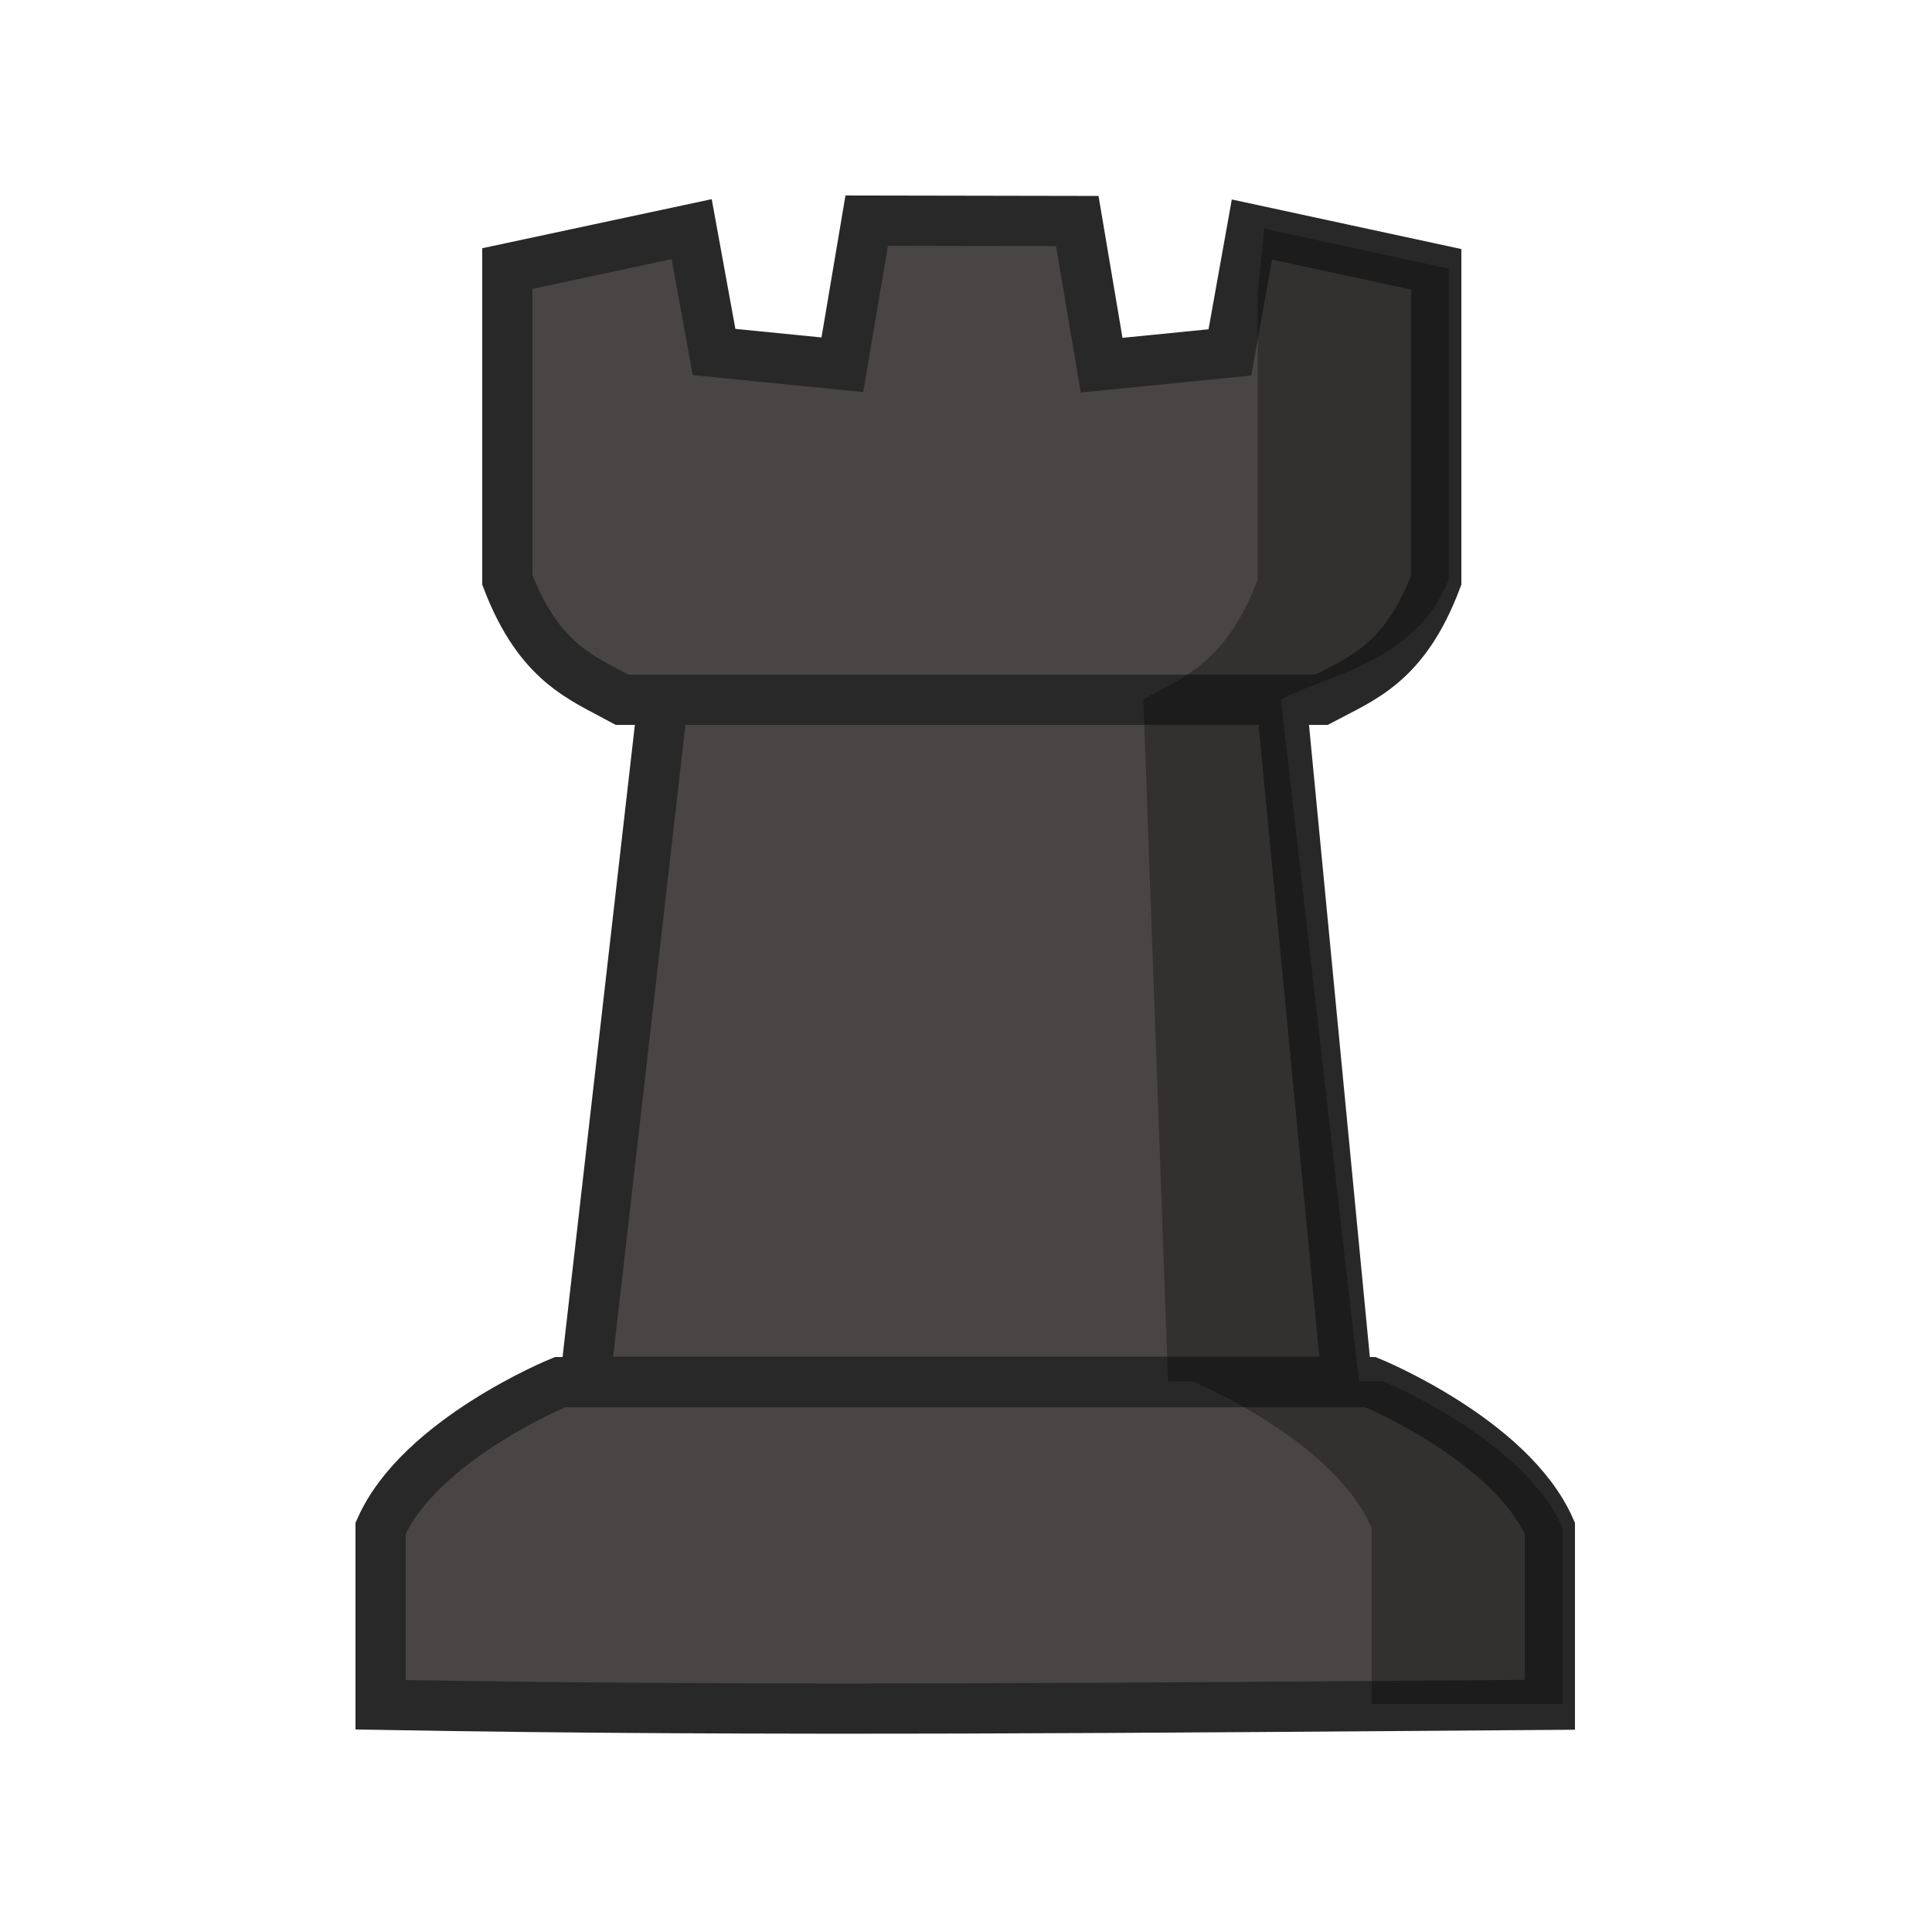
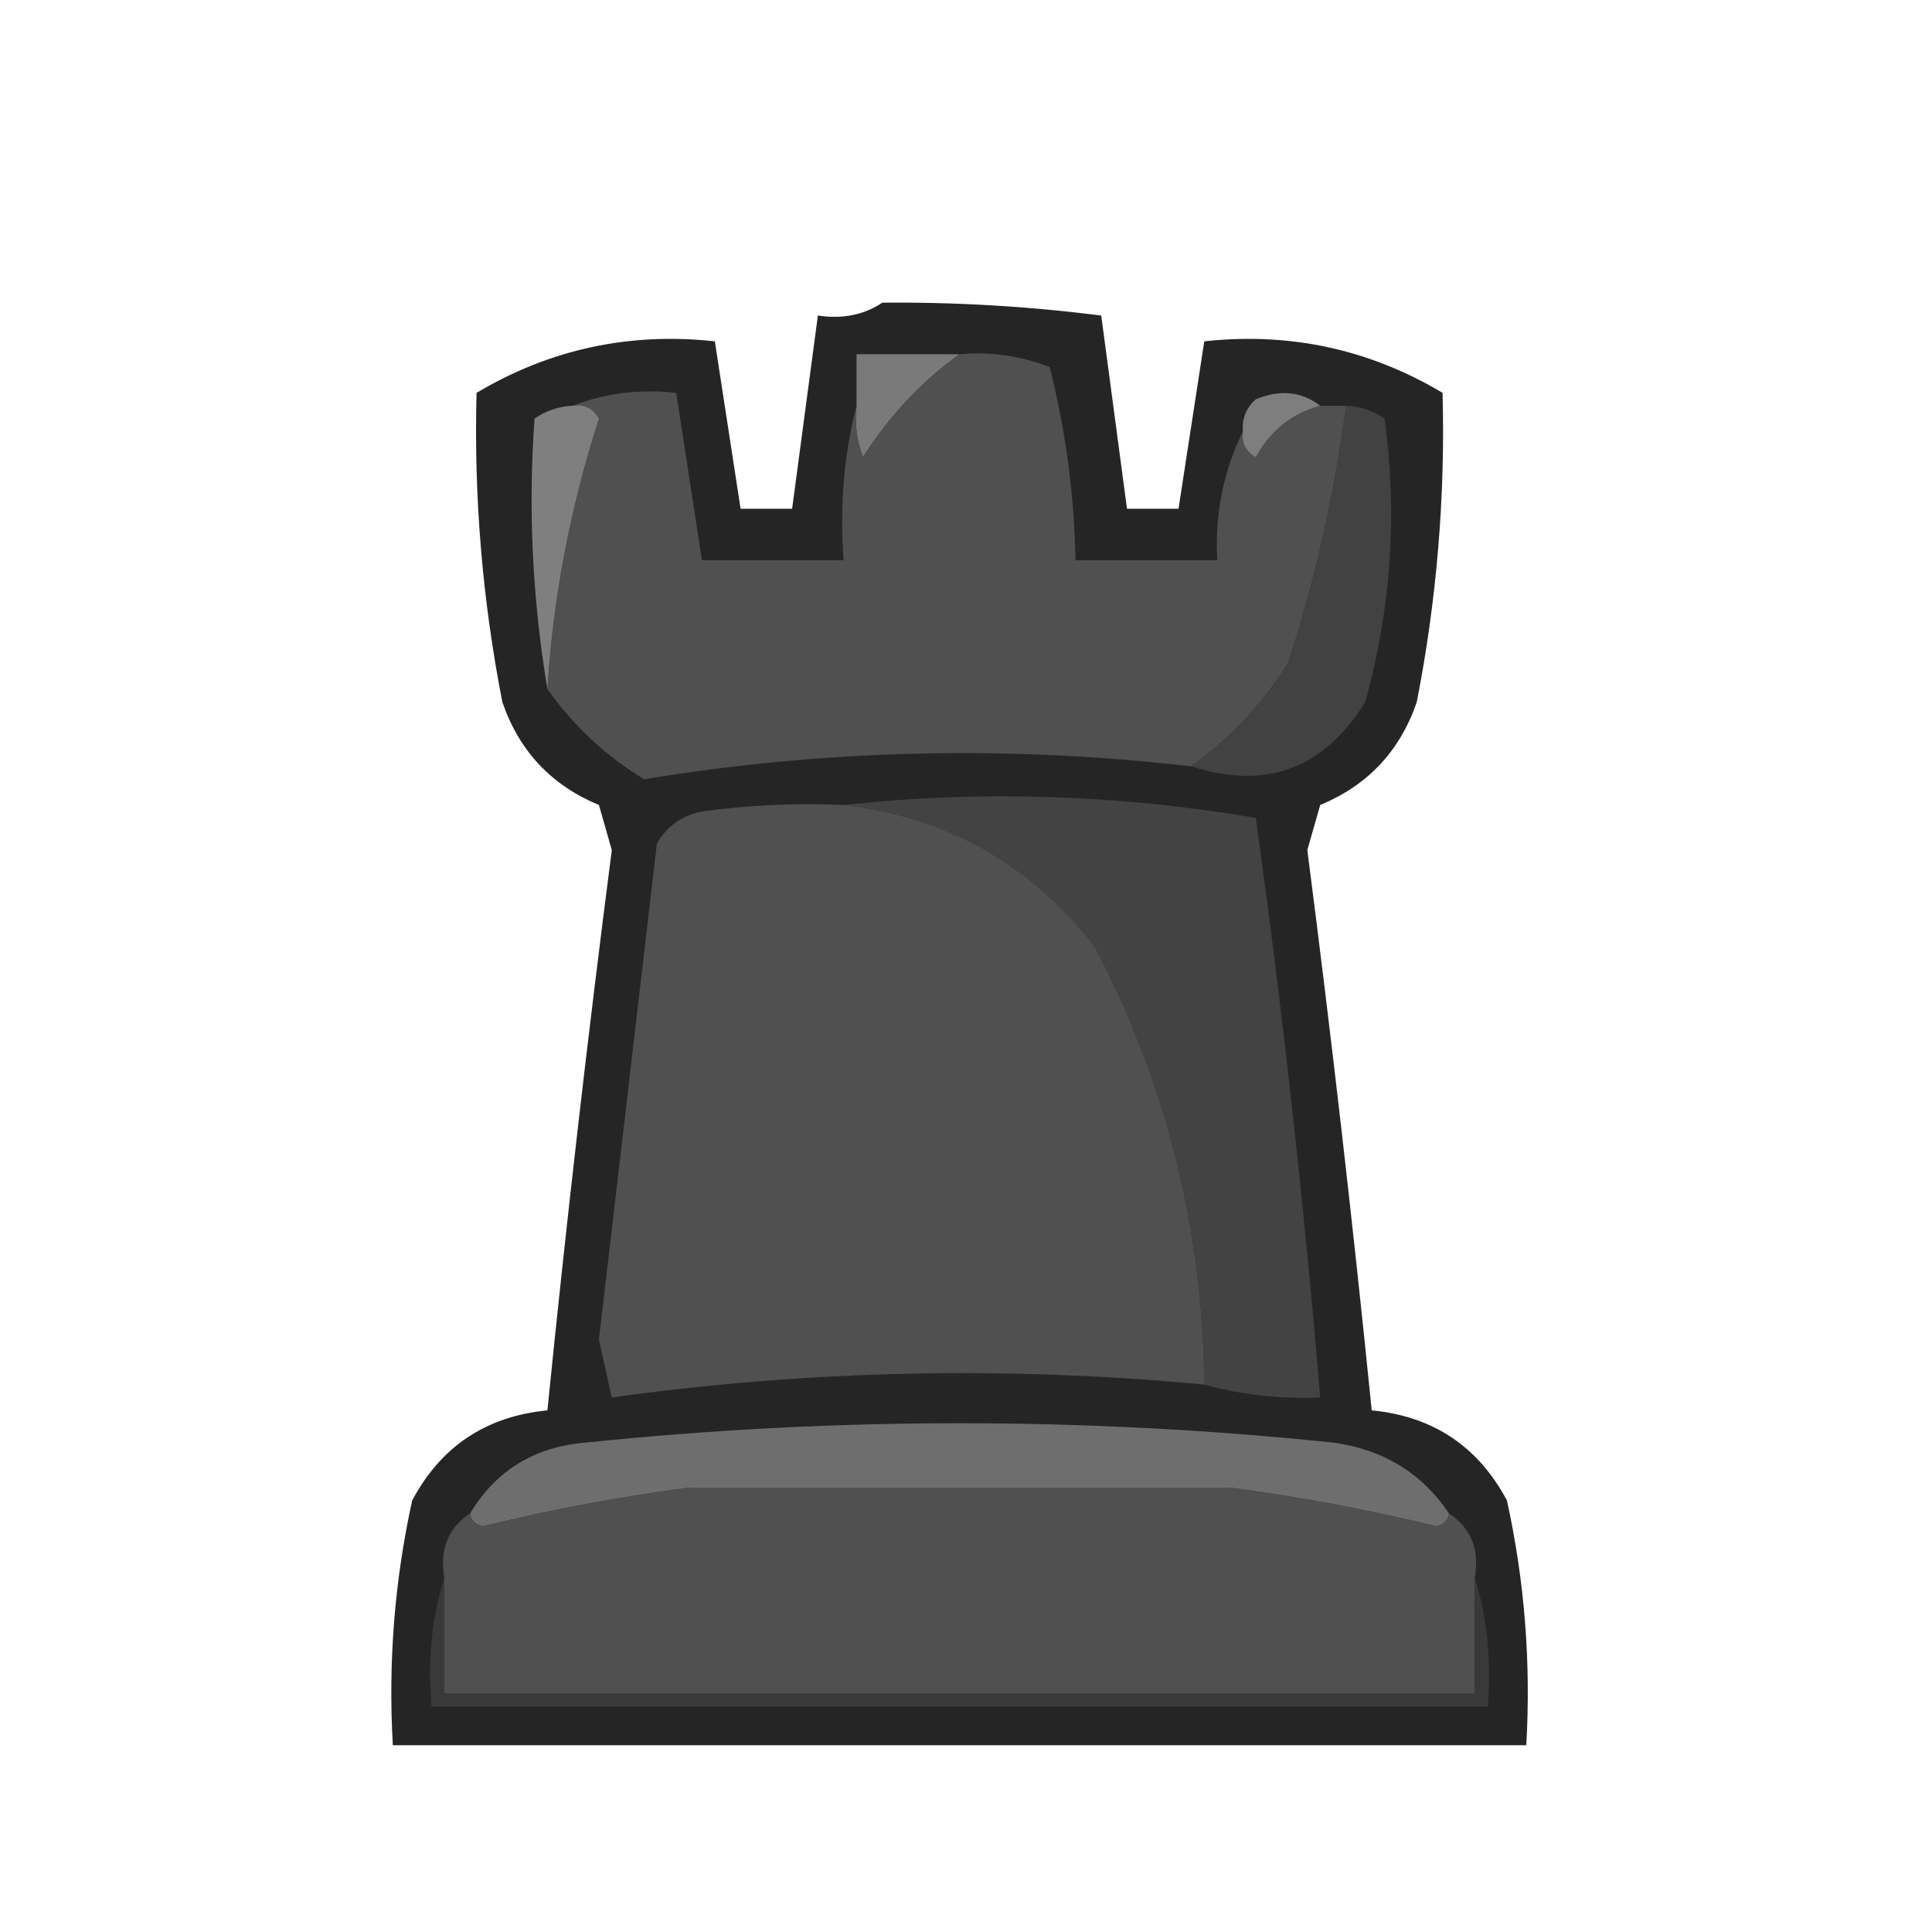
- <svg xmlns="http://www.w3.org/2000/svg" fill-rule="evenodd" clip-rule="evenodd" image-rendering="optimizeQuality" shape-rendering="geometricPrecision" text-rendering="geometricPrecision" viewBox="0 0 50 50">
-   <g fill="#484544" stroke="#282828" stroke-width="1.3">
-     <path d="m17.16 18.1-2.02 17.66h19.72l-1.7-17.66" />
-     <path d="m22.43 5.71-.63 3.73-3.32-.33-.58-3.18-4.77 1.02v8.06c.83 2.16 1.93 2.53 2.97 3.1h18.1c1.05-.56 2.15-.93 2.97-3.1V6.97L32.4 5.94l-.57 3.18-3.32.33-.63-3.73zm-7.94 30.06s-3.62 1.48-4.64 3.78v4.57c10.09.18 20.17.07 30.26 0v-4.57c-1.02-2.3-4.64-3.78-4.64-3.78z" />
+ <svg xmlns="http://www.w3.org/2000/svg" version="1.1" width="150px" height="150px" style="shape-rendering:geometricPrecision; text-rendering:geometricPrecision; image-rendering:optimizeQuality; fill-rule:evenodd; clip-rule:evenodd">
+   <g>
+     <path style="opacity:1" fill="#252525" d="M 68.5,23.5 C 74.196,23.447 79.862,23.78 85.5,24.5C 86.167,29.5 86.833,34.5 87.5,39.5C 88.833,39.5 90.167,39.5 91.5,39.5C 92.167,35.167 92.833,30.833 93.5,26.5C 100.139,25.778 106.306,27.111 112,30.5C 112.217,38.562 111.55,46.562 110,54.5C 108.699,58.301 106.199,60.968 102.5,62.5C 102.167,63.667 101.833,64.833 101.5,66C 103.373,80.484 105.04,94.984 106.5,109.5C 111.262,109.963 114.762,112.296 117,116.5C 118.37,122.742 118.87,129.075 118.5,135.5C 89.167,135.5 59.833,135.5 30.5,135.5C 30.13,129.075 30.63,122.742 32,116.5C 34.238,112.296 37.738,109.963 42.5,109.5C 43.96,94.984 45.627,80.484 47.5,66C 47.167,64.833 46.833,63.667 46.5,62.5C 42.801,60.968 40.301,58.301 39,54.5C 37.45,46.562 36.783,38.562 37,30.5C 42.694,27.111 48.861,25.778 55.5,26.5C 56.167,30.833 56.833,35.167 57.5,39.5C 58.833,39.5 60.167,39.5 61.5,39.5C 62.167,34.5 62.833,29.5 63.5,24.5C 65.415,24.785 67.081,24.451 68.5,23.5 Z" />
  </g>
-   <path d="m32.72 5.92-.17 1.67V15c-.82 2.16-1.92 2.52-2.96 3.1l.64 17.65h.63s3.63 1.49 4.64 3.79v4.56h4.94v-4.56c-1.02-2.3-4.64-3.79-4.64-3.79h-.63L33.15 18.1c1.04-.58 3.51-.94 4.34-3.1V6.95z" opacity=".3" />
+   <g>
+     <path style="opacity:1" fill="#7a7a7a" d="M 74.5,27.5 C 71.528,29.641 69.028,32.308 67,35.5C 66.51,34.207 66.343,32.873 66.5,31.5C 66.5,30.167 66.5,28.833 66.5,27.5C 69.167,27.5 71.833,27.5 74.5,27.5 Z" />
+   </g>
+   <g>
+     <path style="opacity:1" fill="#505050" d="M 74.5,27.5 C 76.92,27.292 79.253,27.626 81.5,28.5C 82.741,33.425 83.407,38.425 83.5,43.5C 87.167,43.5 90.833,43.5 94.5,43.5C 94.322,39.878 94.989,36.544 96.5,33.5C 96.369,34.376 96.703,35.043 97.5,35.5C 98.611,33.448 100.277,32.114 102.5,31.5C 103.167,31.5 103.833,31.5 104.5,31.5C 103.634,38.297 102.134,44.964 100,51.5C 97.972,54.692 95.472,57.359 92.5,59.5C 78.272,57.85 64.105,58.183 50,60.5C 47.014,58.68 44.514,56.347 42.5,53.5C 42.928,46.456 44.261,39.456 46.5,32.5C 46.043,31.703 45.376,31.369 44.5,31.5C 46.948,30.527 49.615,30.194 52.5,30.5C 53.167,34.833 53.833,39.167 54.5,43.5C 58.167,43.5 61.833,43.5 65.5,43.5C 65.183,39.298 65.517,35.298 66.5,31.5C 66.343,32.873 66.51,34.207 67,35.5C 69.028,32.308 71.528,29.641 74.5,27.5 Z" />
+   </g>
+   <g>
+     <path style="opacity:1" fill="#7e7e7e" d="M 102.5,31.5 C 100.277,32.114 98.611,33.448 97.5,35.5C 96.703,35.043 96.369,34.376 96.5,33.5C 96.414,32.504 96.748,31.671 97.5,31C 99.387,30.22 101.054,30.387 102.5,31.5 Z" />
+   </g>
+   <g>
+     <path style="opacity:1" fill="#7f7f7f" d="M 44.5,31.5 C 45.376,31.369 46.043,31.703 46.5,32.5C 44.261,39.456 42.928,46.456 42.5,53.5C 41.33,46.482 40.996,39.482 41.5,32.5C 42.417,31.873 43.417,31.539 44.5,31.5 Z" />
+   </g>
+   <g>
+     <path style="opacity:1" fill="#424242" d="M 104.5,31.5 C 105.583,31.539 106.583,31.873 107.5,32.5C 108.511,39.911 108.011,47.245 106,54.5C 102.774,59.699 98.274,61.366 92.5,59.5C 95.472,57.359 97.972,54.692 100,51.5C 102.134,44.964 103.634,38.297 104.5,31.5 Z" />
+   </g>
+   <g>
+     <path style="opacity:1" fill="#434343" d="M 65.5,62.5 C 76.053,61.342 86.719,61.675 97.5,63.5C 99.577,78.448 101.243,93.448 102.5,108.5C 99.43,108.632 96.43,108.299 93.5,107.5C 93.394,95.467 90.561,84.133 85,73.5C 80.04,67.103 73.54,63.437 65.5,62.5 Z" />
+   </g>
+   <g>
+     <path style="opacity:1" fill="#505050" d="M 65.5,62.5 C 73.54,63.437 80.04,67.103 85,73.5C 90.561,84.133 93.394,95.467 93.5,107.5C 78.111,106.041 62.777,106.374 47.5,108.5C 47.167,107 46.833,105.5 46.5,104C 48,91.167 49.5,78.333 51,65.5C 51.772,64.151 52.939,63.318 54.5,63C 58.152,62.501 61.818,62.335 65.5,62.5 Z" />
+   </g>
+   <g>
+     <path style="opacity:1" fill="#6e6e6e" d="M 112.5,117.5 C 112.44,118.043 112.107,118.376 111.5,118.5C 106.216,117.21 100.883,116.21 95.5,115.5C 81.5,115.5 67.5,115.5 53.5,115.5C 48.117,116.21 42.784,117.21 37.5,118.5C 36.893,118.376 36.56,118.043 36.5,117.5C 38.508,114.157 41.508,112.324 45.5,112C 64.833,110 84.167,110 103.5,112C 107.391,112.533 110.391,114.366 112.5,117.5 Z" />
+   </g>
+   <g>
+     <path style="opacity:1" fill="#505050" d="M 112.5,117.5 C 114.213,118.635 114.88,120.302 114.5,122.5C 114.5,125.5 114.5,128.5 114.5,131.5C 87.833,131.5 61.167,131.5 34.5,131.5C 34.5,128.5 34.5,125.5 34.5,122.5C 34.12,120.302 34.787,118.635 36.5,117.5C 36.56,118.043 36.893,118.376 37.5,118.5C 42.784,117.21 48.117,116.21 53.5,115.5C 67.5,115.5 81.5,115.5 95.5,115.5C 100.883,116.21 106.216,117.21 111.5,118.5C 112.107,118.376 112.44,118.043 112.5,117.5 Z" />
+   </g>
+   <g>
+     <path style="opacity:1" fill="#393939" d="M 34.5,122.5 C 34.5,125.5 34.5,128.5 34.5,131.5C 61.167,131.5 87.833,131.5 114.5,131.5C 114.5,128.5 114.5,125.5 114.5,122.5C 115.479,125.625 115.813,128.958 115.5,132.5C 88.167,132.5 60.833,132.5 33.5,132.5C 33.187,128.958 33.521,125.625 34.5,122.5 Z" />
+   </g>
</svg>
